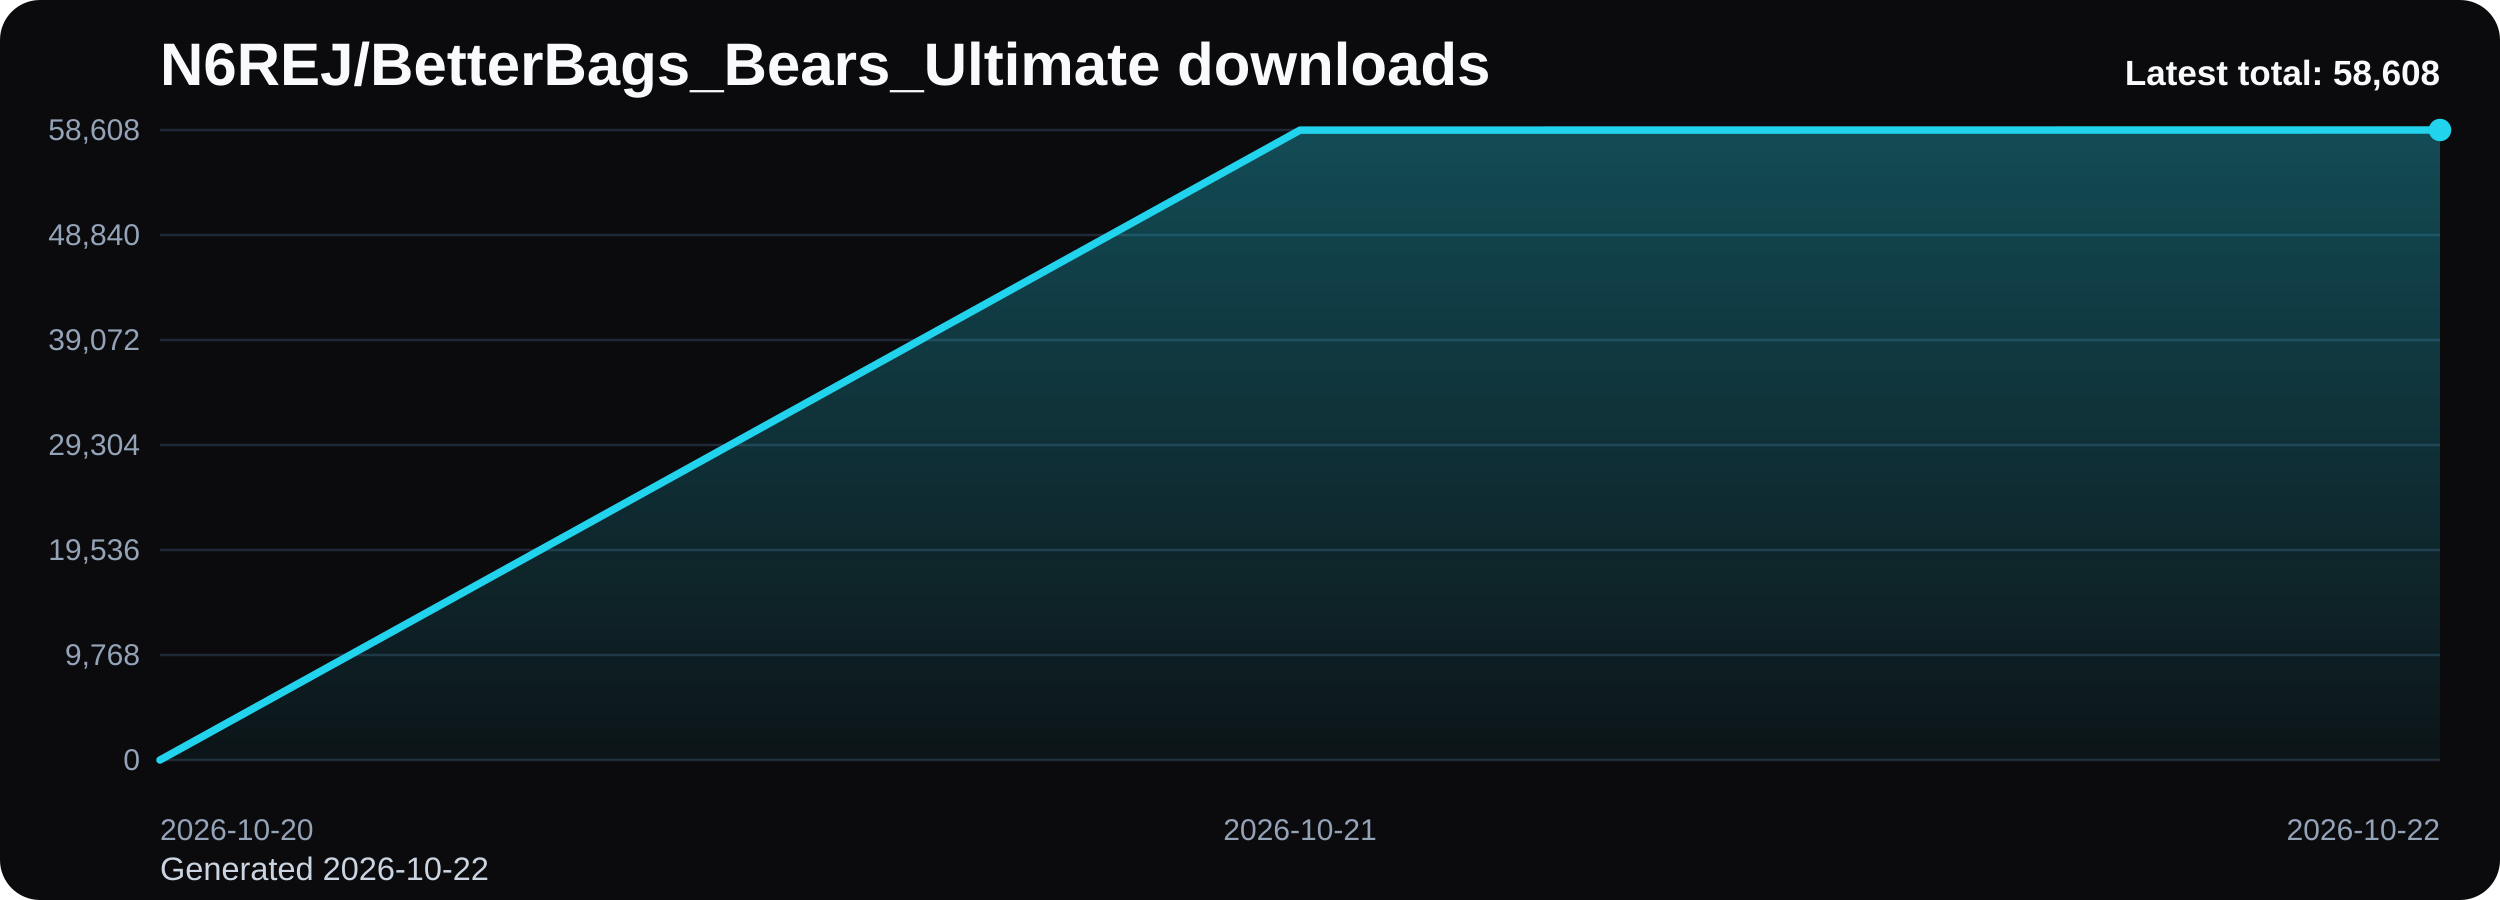
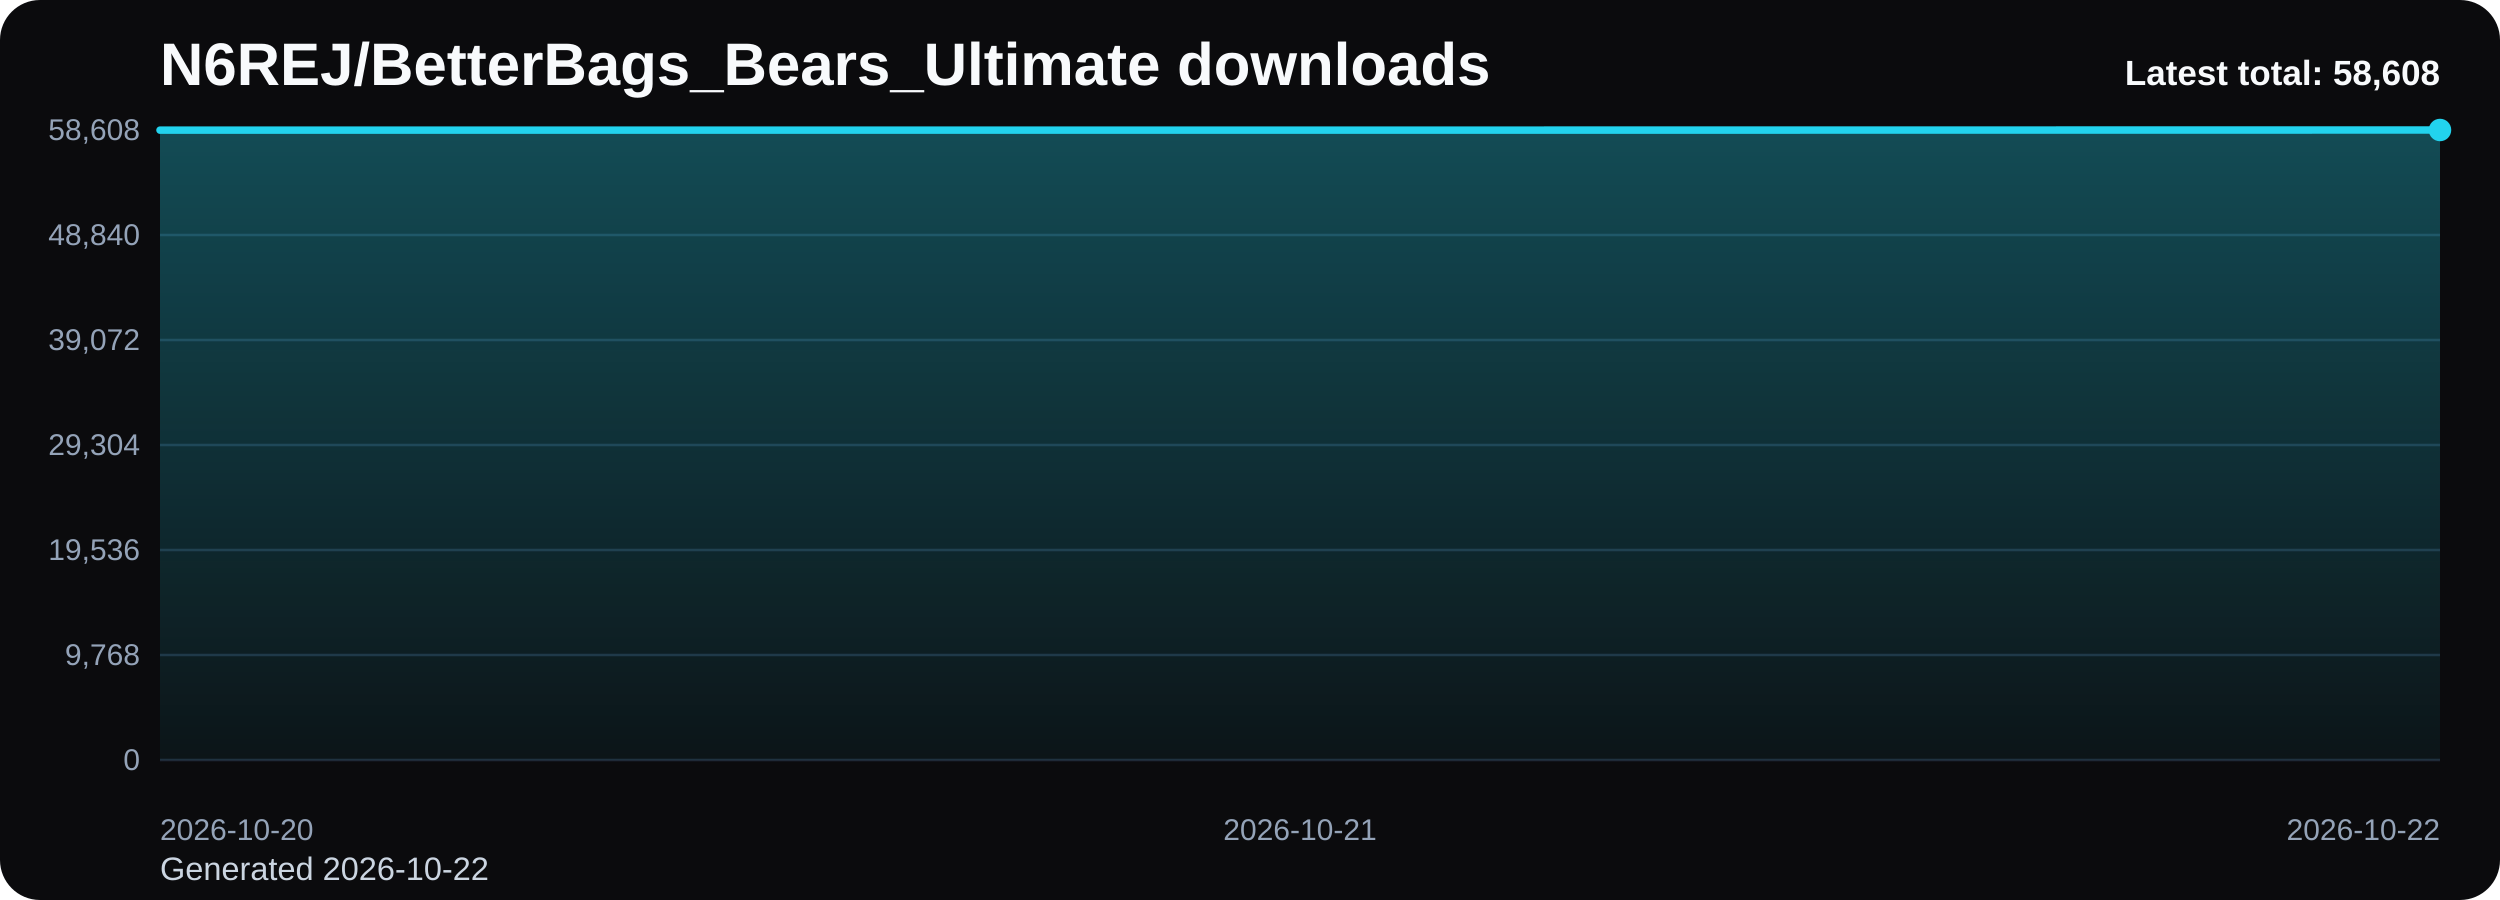
<svg xmlns="http://www.w3.org/2000/svg" viewBox="0 0 1000 360" role="img" aria-label="N6REJ/BetterBags_Bears_Ultimate downloads chart">
  <defs>
    <linearGradient id="fill-total-trend-black" x1="0" y1="0" x2="0" y2="1">
      <stop offset="0%" stop-color="#22d3ee" stop-opacity="0.32" />
      <stop offset="100%" stop-color="#22d3ee" stop-opacity="0.05" />
    </linearGradient>
    <style>
      .bg { fill: #0b0b0d; }
      .title { font: 700 24px Arial, sans-serif; fill: #f8fafc; }
      .sub { font: 400 13px Arial, sans-serif; fill: #cbd5e1; }
      .grid { stroke: #1f2937; stroke-width: 1; }
      .axis { font: 400 12px Arial, sans-serif; fill: #94a3b8; }
      .line { fill: none; stroke: #22d3ee; stroke-width: 3; stroke-linecap: round; stroke-linejoin: round; }
      .dot { fill: #22d3ee; }
      .value { font: 600 11px Arial, sans-serif; fill: #cbd5e1; }
      .latest { font: 700 14px Arial, sans-serif; fill: #f8fafc; }
    </style>
  </defs>
  <rect class="bg" x="0" y="0" width="1000" height="360" rx="16" />
  <text class="title" x="64" y="34">N6REJ/BetterBags_Bears_Ultimate downloads</text>
  <text class="sub" x="64" y="352">Generated 2026-10-22</text>
  <line x1="64" y1="52.00" x2="976" y2="52.00" class="grid" />
  <text x="56" y="56.00" text-anchor="end" class="axis">58,608</text>
  <line x1="64" y1="94.00" x2="976" y2="94.00" class="grid" />
  <text x="56" y="98.00" text-anchor="end" class="axis">48,840</text>
  <line x1="64" y1="136.00" x2="976" y2="136.00" class="grid" />
  <text x="56" y="140.00" text-anchor="end" class="axis">39,072</text>
  <line x1="64" y1="178.00" x2="976" y2="178.00" class="grid" />
  <text x="56" y="182.00" text-anchor="end" class="axis">29,304</text>
  <line x1="64" y1="220.00" x2="976" y2="220.00" class="grid" />
  <text x="56" y="224.00" text-anchor="end" class="axis">19,536</text>
  <line x1="64" y1="262.00" x2="976" y2="262.00" class="grid" />
  <text x="56" y="266.00" text-anchor="end" class="axis">9,768</text>
  <line x1="64" y1="304.00" x2="976" y2="304.00" class="grid" />
  <text x="56" y="308.00" text-anchor="end" class="axis">0</text>
-   <path d="M 64.00 304 L 64.00 304.00 L 520.00 52.06 L 976.00 52.00 L 976.00 304 Z" fill="url(#fill-total-trend-black)" />
-   <polyline class="line" points="64.00,304.00 520.00,52.06 976.00,52.00" />
+   <path d="M 64.00 304 L 64.00 52.06 L 520.00 52.06 L 976.00 52.00 L 976.00 304 Z" fill="url(#fill-total-trend-black)" />
+   <polyline class="line" points="64.00,52.06 520.00,52.06 976.00,52.00" />
  <circle class="dot" cx="976.00" cy="52.00" r="4.5" />
  <text class="axis" x="64.00" y="336" text-anchor="start">2026-10-20</text>
  <text class="axis" x="520.00" y="336" text-anchor="middle">2026-10-21</text>
  <text class="axis" x="976.00" y="336" text-anchor="end">2026-10-22</text>
  <text class="latest" x="976" y="34" text-anchor="end">Latest total: 58,608</text>
</svg>
